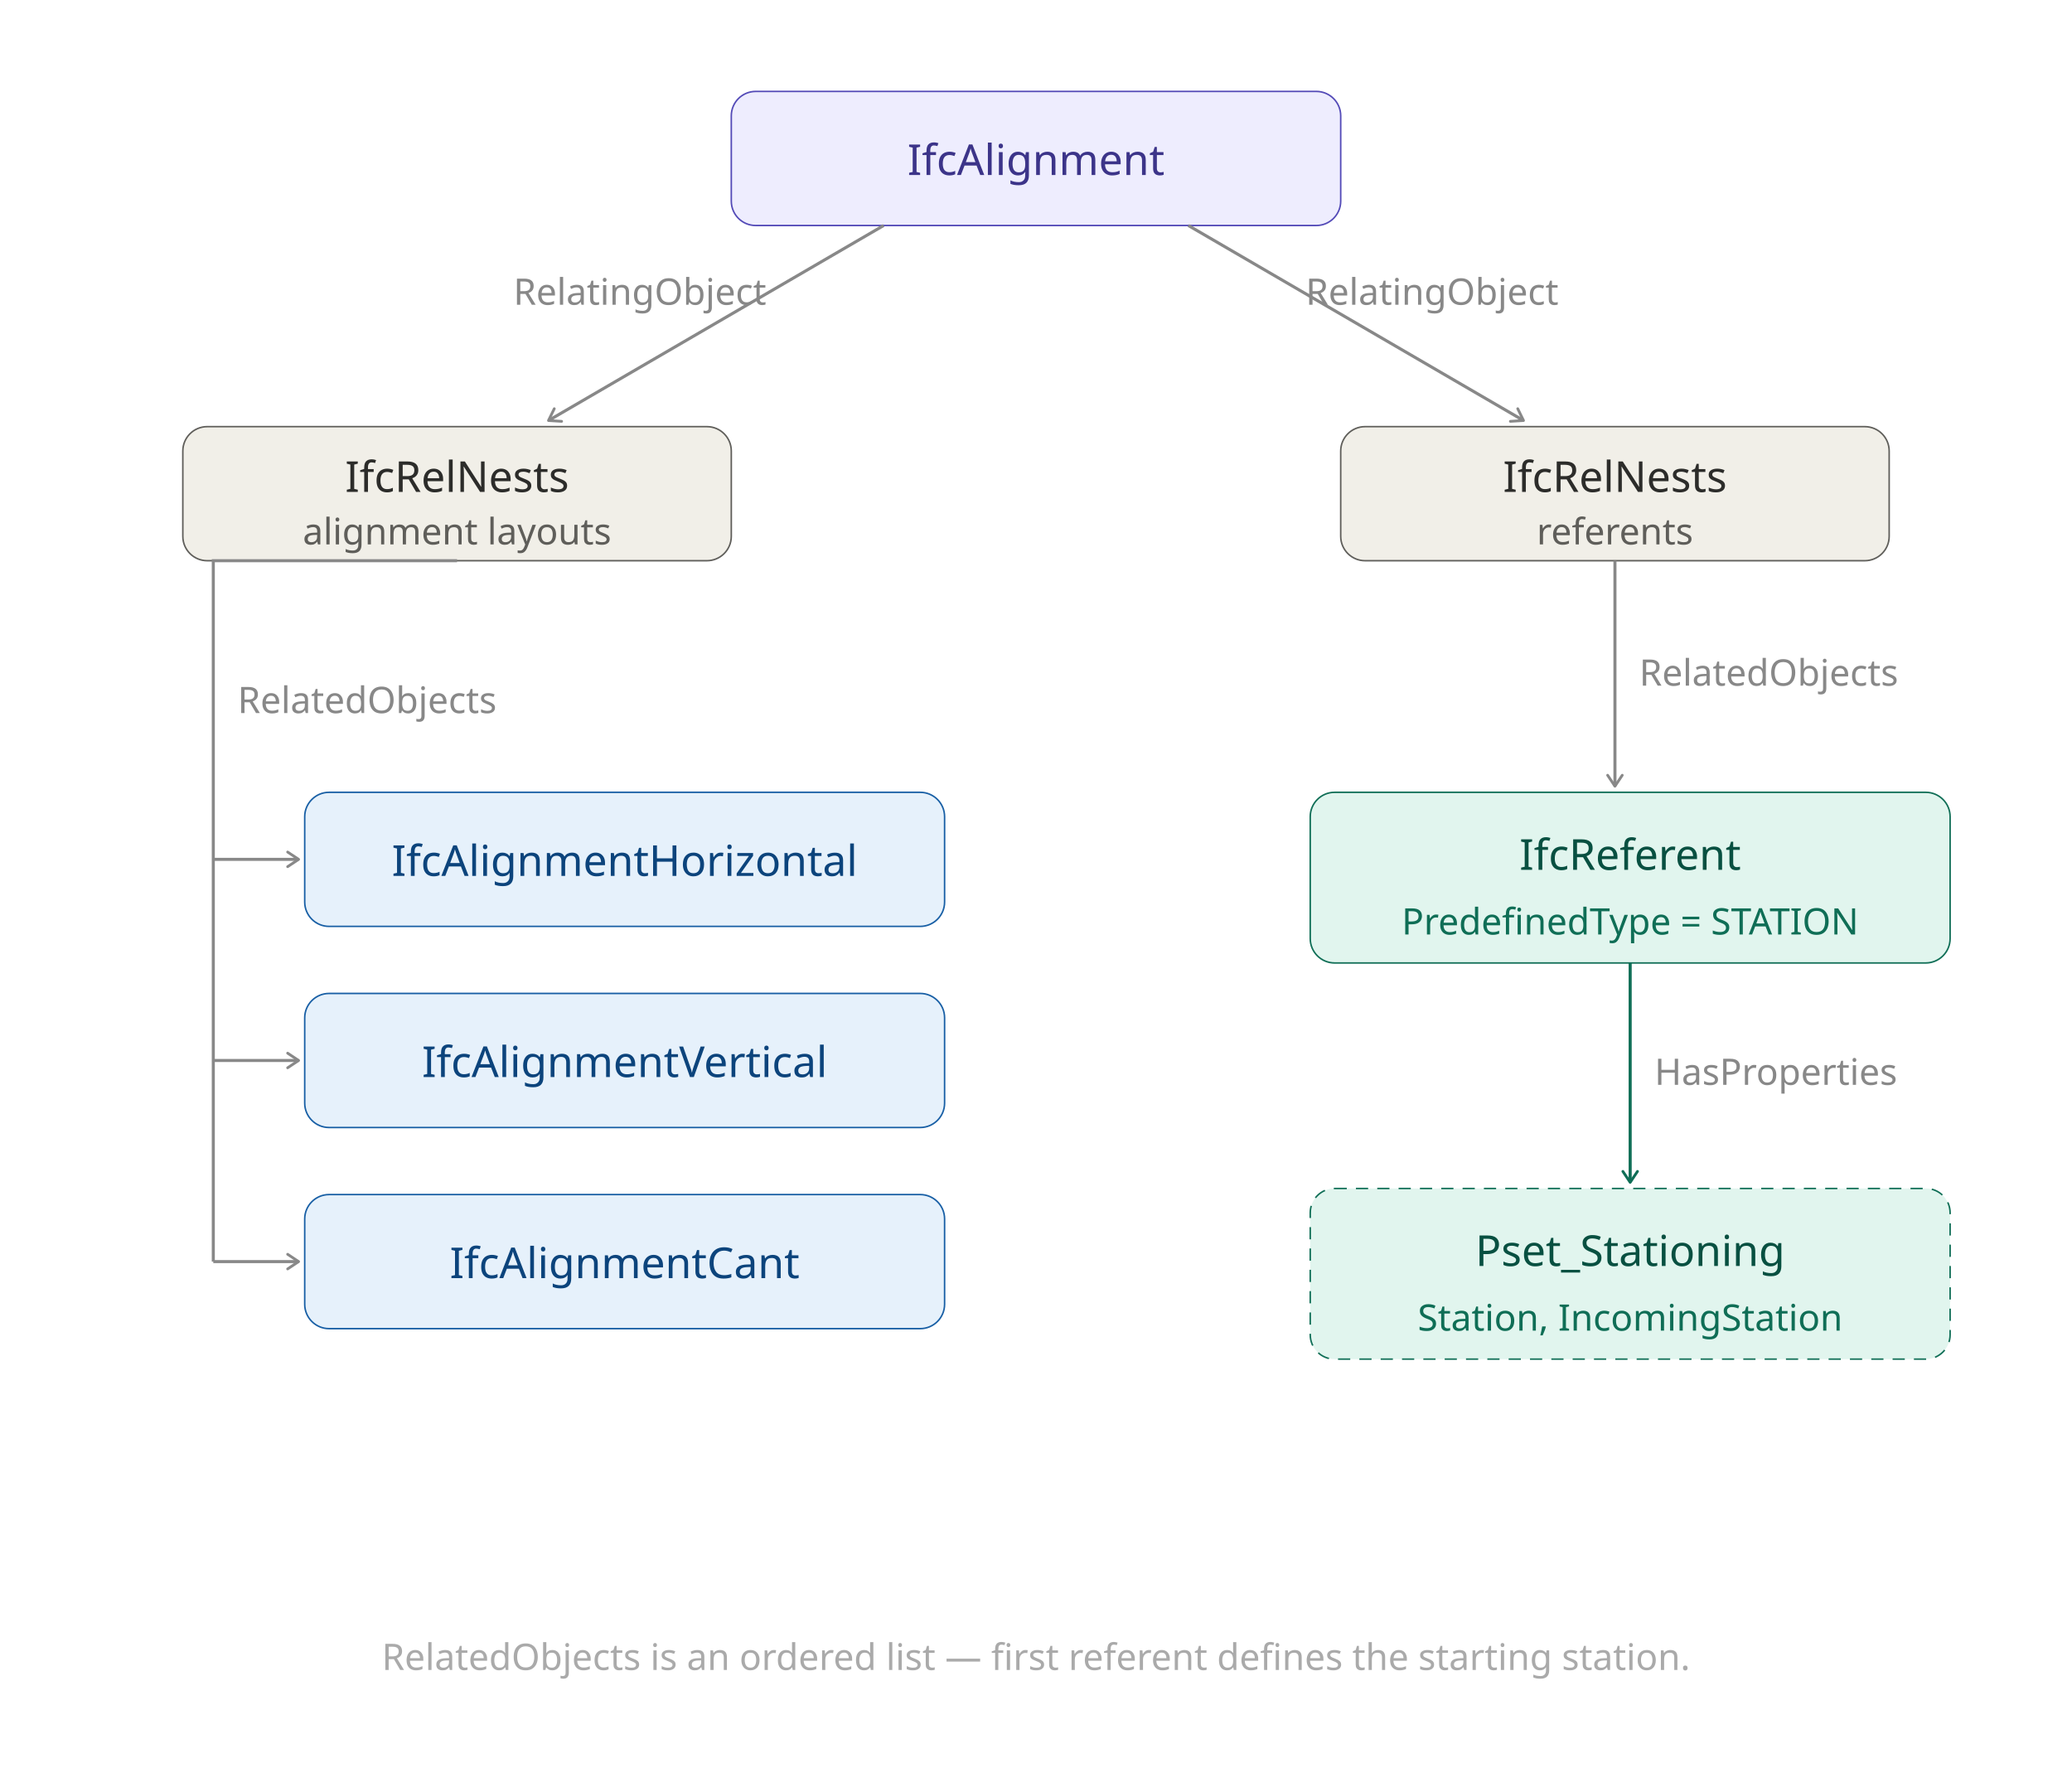
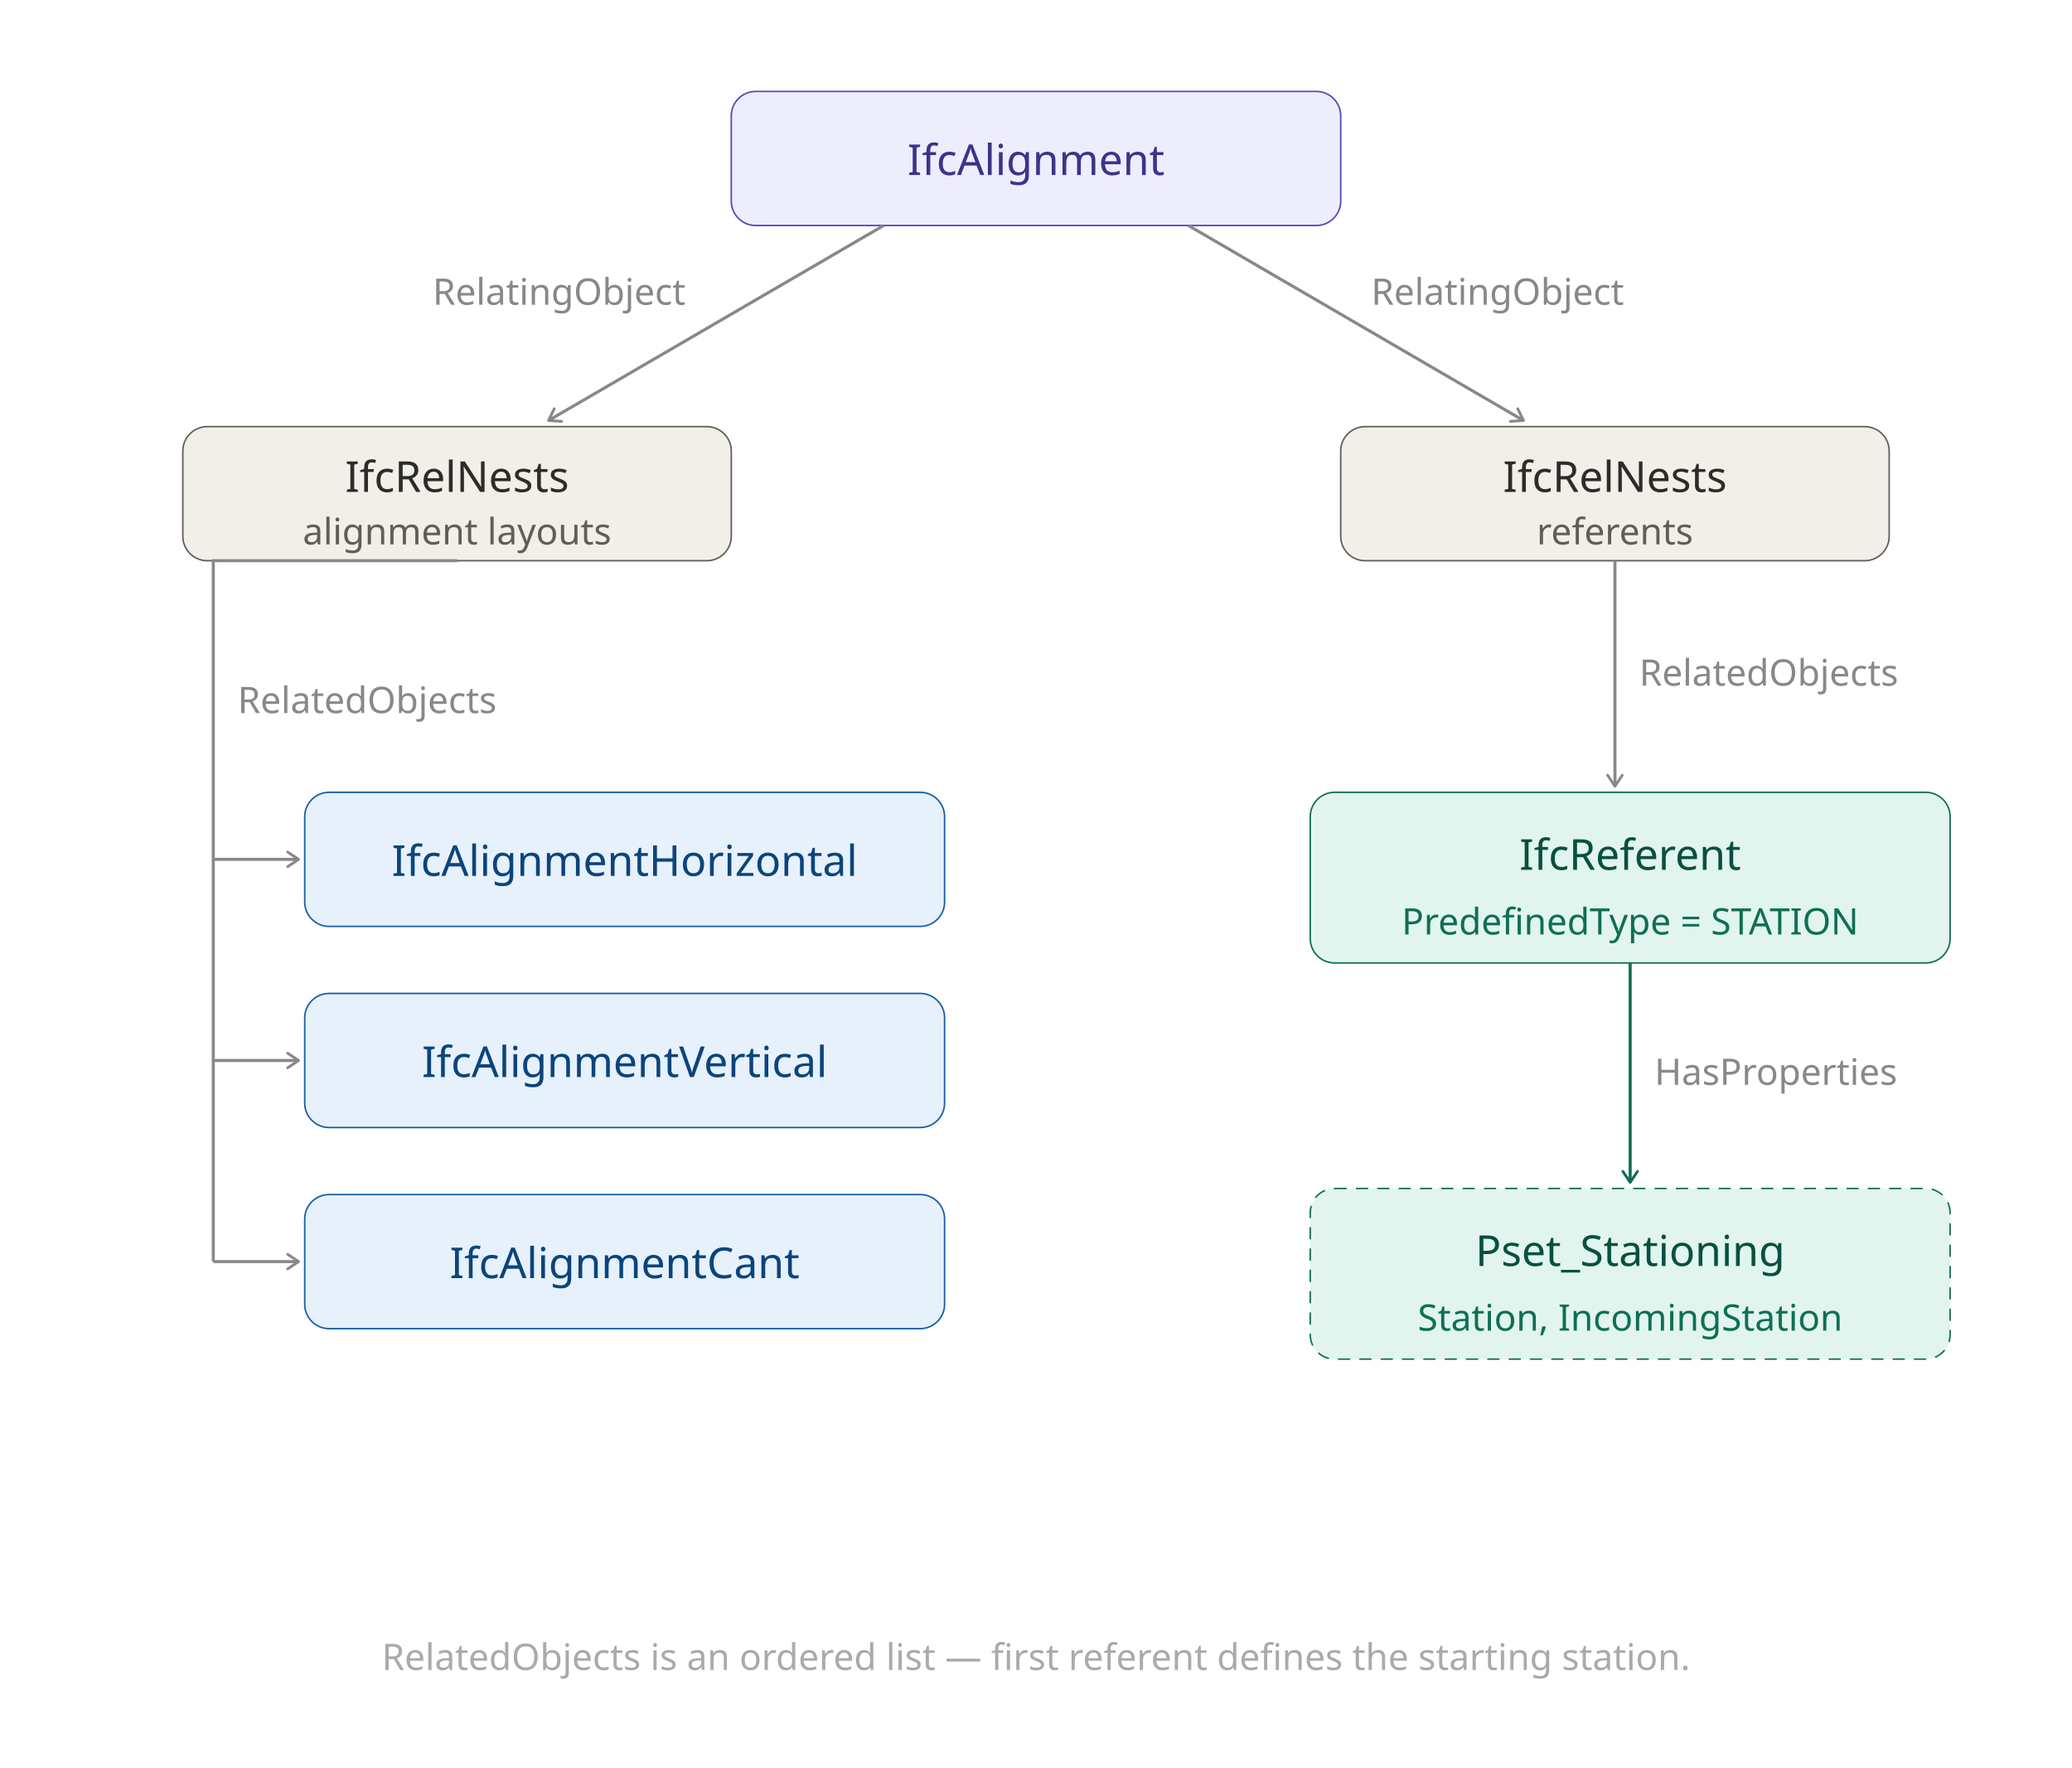
<svg xmlns="http://www.w3.org/2000/svg" width="680" viewBox="0 0 680 580" role="img">
  <defs>
    <marker id="arrow" viewBox="0 0 10 10" refX="8" refY="5" markerWidth="6" markerHeight="6" orient="auto-start-reverse">
      <path d="M2 1L8 5L2 9" fill="none" stroke="context-stroke" stroke-width="1.5" stroke-linecap="round" stroke-linejoin="round" />
    </marker>
    <style>
      text { font-family: sans-serif; fill: #1a1a1a; }
      .th  { font-size: 14px; font-weight: 500; }
      .ts  { font-size: 12px; font-weight: 400; }

      .c-purple rect { fill: #EEEDFE; stroke: #534AB7; }
      .c-purple .th  { fill: #3C3489; }
      .c-purple .ts  { fill: #534AB7; }

      .c-gray rect   { fill: #F1EFE8; stroke: #5F5E5A; }
      .c-gray .th    { fill: #2C2C2A; }
      .c-gray .ts    { fill: #5F5E5A; }

      .c-blue rect   { fill: #E6F1FB; stroke: #185FA5; }
      .c-blue .th    { fill: #0C447C; }
      .c-blue .ts    { fill: #185FA5; }

      .c-teal rect   { fill: #E1F5EE; stroke: #0F6E56; }
      .c-teal .th    { fill: #085041; }
      .c-teal .ts    { fill: #0F6E56; }

      .muted { fill: #888; }
      .hint  { fill: #aaa; }
    </style>
  </defs>
  <g class="c-purple">
    <rect x="240" y="30" width="200" height="44" rx="8" stroke-width="0.5" />
    <text class="th" x="340" y="52" text-anchor="middle" dominant-baseline="central">IfcAlignment</text>
  </g>
  <g class="c-gray">
    <rect x="60" y="140" width="180" height="44" rx="8" stroke-width="0.5" />
    <text class="th" x="150" y="156" text-anchor="middle" dominant-baseline="central">IfcRelNests</text>
    <text class="ts" x="150" y="174" text-anchor="middle" dominant-baseline="central">alignment layouts</text>
  </g>
  <g class="c-gray">
    <rect x="440" y="140" width="180" height="44" rx="8" stroke-width="0.5" />
    <text class="th" x="530" y="156" text-anchor="middle" dominant-baseline="central">IfcRelNests</text>
    <text class="ts" x="530" y="174" text-anchor="middle" dominant-baseline="central">referents</text>
  </g>
  <path d="M290 74 L180 138" fill="none" stroke="#888" stroke-width="1" marker-end="url(#arrow)" />
-   <text class="ts muted" x="210" y="100" text-anchor="middle">RelatingObject</text>
+   <text class="ts muted" x="225" y="100" text-anchor="end">RelatingObject</text>
  <path d="M390 74 L500 138" fill="none" stroke="#888" stroke-width="1" marker-end="url(#arrow)" />
-   <text class="ts muted" x="470" y="100" text-anchor="middle">RelatingObject</text>
+   <text class="ts muted" x="450" y="100" text-anchor="start">RelatingObject</text>
  <g class="c-blue">
    <rect x="100" y="260" width="210" height="44" rx="8" stroke-width="0.5" />
    <text class="th" x="205" y="282" text-anchor="middle" dominant-baseline="central">IfcAlignmentHorizontal</text>
  </g>
  <g class="c-blue">
    <rect x="100" y="326" width="210" height="44" rx="8" stroke-width="0.5" />
    <text class="th" x="205" y="348" text-anchor="middle" dominant-baseline="central">IfcAlignmentVertical</text>
  </g>
  <g class="c-blue">
    <rect x="100" y="392" width="210" height="44" rx="8" stroke-width="0.5" />
    <text class="th" x="205" y="414" text-anchor="middle" dominant-baseline="central">IfcAlignmentCant</text>
  </g>
  <path d="M150 184 L70 184 L70 414" fill="none" stroke="#888" stroke-width="1" />
  <path d="M70 282 L98 282" fill="none" stroke="#888" stroke-width="1" marker-end="url(#arrow)" />
  <path d="M70 348 L98 348" fill="none" stroke="#888" stroke-width="1" marker-end="url(#arrow)" />
  <path d="M70 414 L98 414" fill="none" stroke="#888" stroke-width="1" marker-end="url(#arrow)" />
  <text class="ts muted" x="78" y="234">RelatedObjects</text>
  <g class="c-teal">
    <rect x="430" y="260" width="210" height="56" rx="8" stroke-width="0.5" />
    <text class="th" x="535" y="280" text-anchor="middle" dominant-baseline="central">IfcReferent</text>
    <text class="ts" x="535" y="302" text-anchor="middle" dominant-baseline="central">PredefinedType = STATION</text>
  </g>
  <line x1="530" y1="184" x2="530" y2="258" stroke="#888" stroke-width="1" marker-end="url(#arrow)" fill="none" />
  <text class="ts muted" x="538" y="225">RelatedObjects</text>
  <g class="c-teal">
    <rect x="430" y="390" width="210" height="56" rx="8" stroke-width="0.5" stroke-dasharray="4 3" />
    <text class="th" x="535" y="410" text-anchor="middle" dominant-baseline="central">Pset_Stationing</text>
    <text class="ts" x="535" y="432" text-anchor="middle" dominant-baseline="central">Station, IncomingStation</text>
  </g>
  <line x1="535" y1="316" x2="535" y2="388" stroke="#0F6E56" stroke-width="1" marker-end="url(#arrow)" fill="none" />
  <text class="ts muted" x="543" y="356">HasProperties</text>
  <text class="ts hint" x="340" y="548" text-anchor="middle">RelatedObjects is an ordered list — first referent defines the starting station.</text>
</svg>
